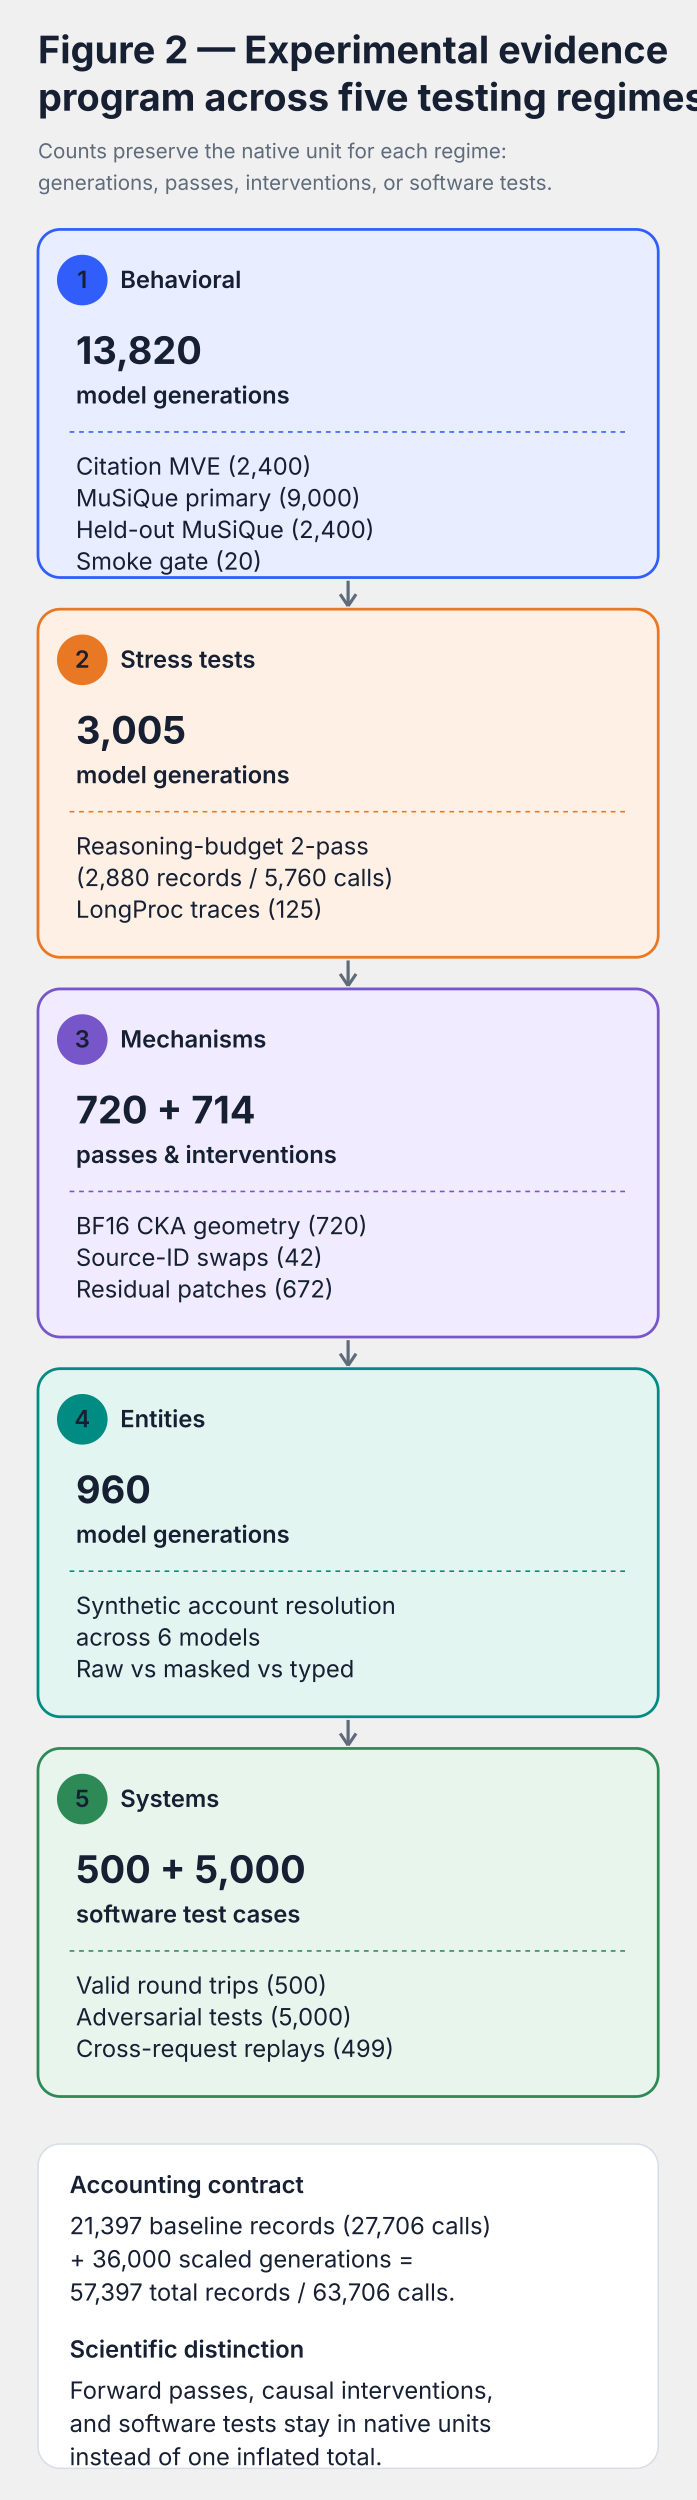
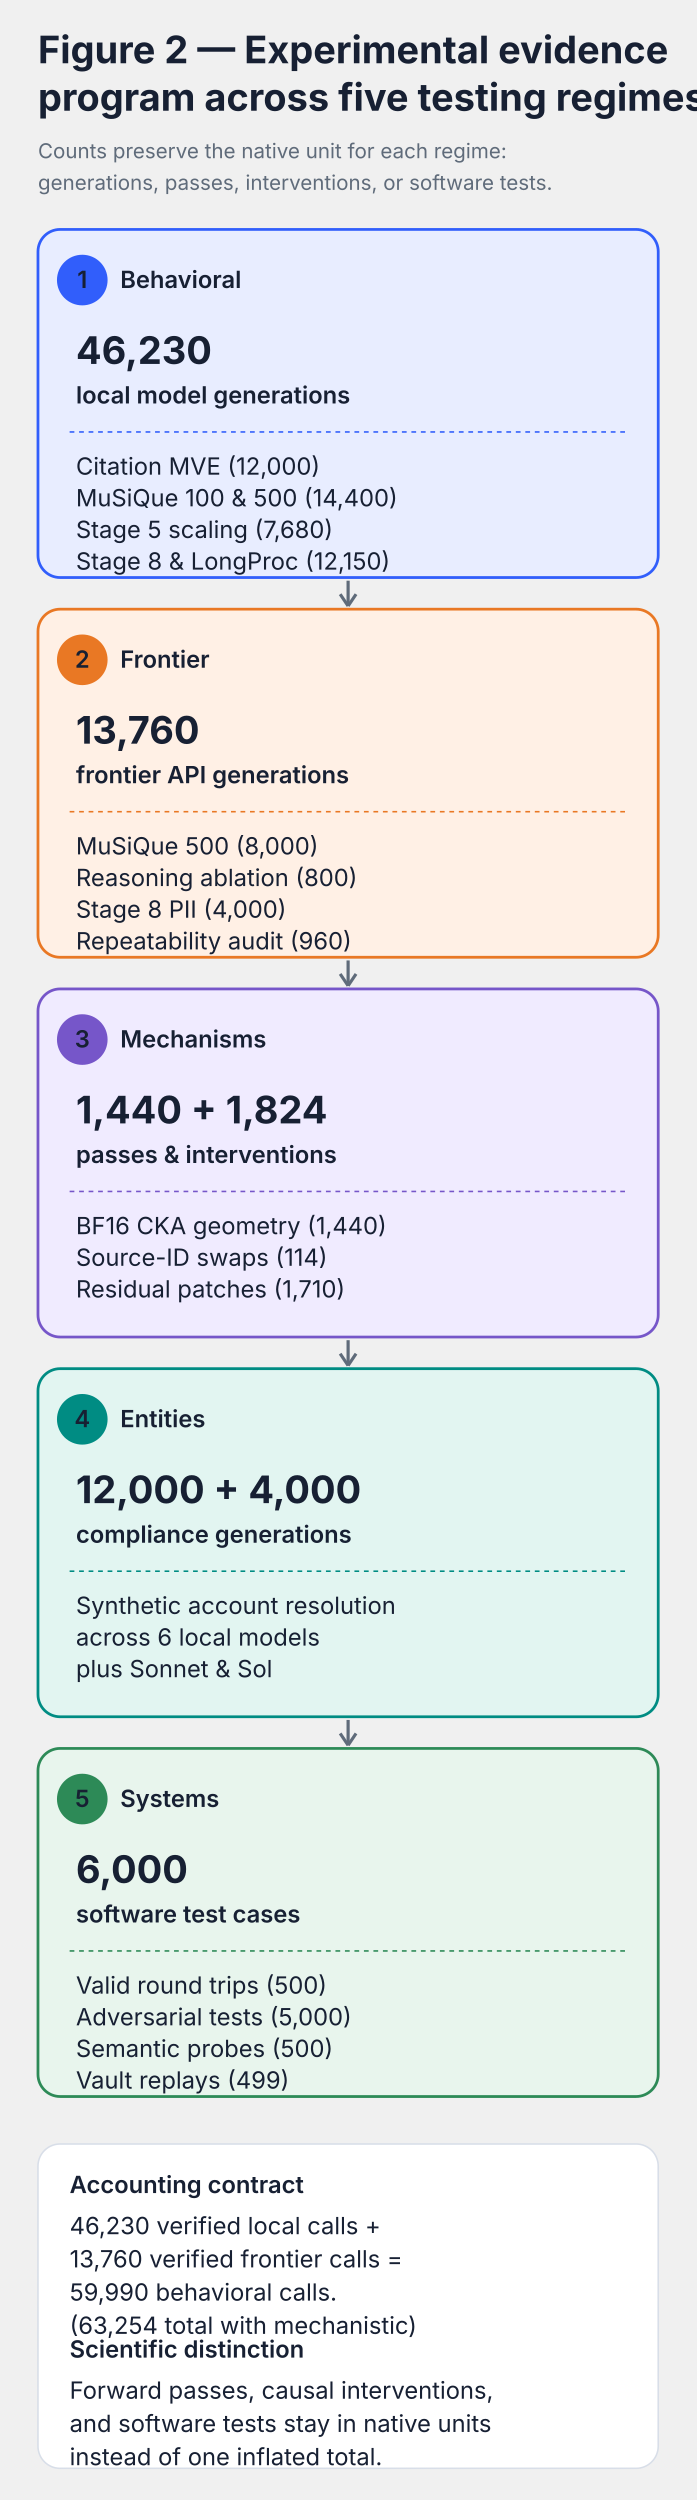
<svg xmlns="http://www.w3.org/2000/svg" viewBox="0 0 440 1580" role="img" aria-labelledby="title desc">
  <style>
text{font-family:Inter,ui-sans-serif,system-ui,-apple-system,BlinkMacSystemFont,'Segoe UI',sans-serif;fill:#172033}
.title{font-size:26px;font-weight:700}.subtitle{font-size:14px;fill:#5f6b7a}
.label{font-size:14px;font-weight:600}.body{font-size:13px}.small{font-size:12px;fill:#5f6b7a}
.mono{font-family:'SFMono-Regular',Consolas,'Liberation Mono',monospace;font-size:12.5px}
.axis{stroke:#aeb8c8;stroke-width:1}.grid{stroke:#e5e9f0;stroke-width:1}.zero{stroke:#172033;stroke-width:1.5}
</style>
  <style>.title{font-size:24px}.subtitle{font-size:13px}.label{font-size:15px}.body{font-size:15px}</style>
  <text x="24" y="40" class="title" text-anchor="start">Figure 2 — Experimental evidence</text>
  <text x="24" y="70" class="title" text-anchor="start">program across five testing regimes</text>
  <text x="24" y="100" class="subtitle" text-anchor="start">Counts preserve the native unit for each regime:</text>
  <text x="24" y="120" class="subtitle" text-anchor="start">generations, passes, interventions, or software tests.</text>
  <rect x="24" y="145" width="392" height="220" rx="14" fill="#e8edff" stroke="#315efb" stroke-width="1.75" />
  <circle cx="52" cy="177" r="16" fill="#315efb" stroke="none" stroke-width="1" />
  <text x="52" y="182" class="label" text-anchor="middle" fill="#ffffff" font-weight="700">1</text>
  <text x="76" y="182" class="label" text-anchor="start" fill="#315efb" font-weight="700">Behavioral</text>
-   <text x="48" y="230" class="title" text-anchor="start" fill="#172033">13,820</text>
-   <text x="48" y="255" class="label" text-anchor="start" fill="#5f6b7a">model generations</text>
+   <text x="48" y="230" class="title" text-anchor="start" fill="#172033">46,230</text>
+   <text x="48" y="255" class="label" text-anchor="start" fill="#5f6b7a">local model generations</text>
  <line x1="44" y1="273" x2="396" y2="273" stroke="#315efb" stroke-width="1" stroke-dasharray="3,3" />
  <text x="48" y="300" class="body" text-anchor="start">
-     <tspan x="48" dy="0">Citation MVE (2,400)</tspan>
-     <tspan x="48" dy="20">MuSiQue primary (9,000)</tspan>
-     <tspan x="48" dy="20">Held-out MuSiQue (2,400)</tspan>
-     <tspan x="48" dy="20">Smoke gate (20)</tspan>
+     <tspan x="48" dy="0">Citation MVE (12,000)</tspan>
+     <tspan x="48" dy="20">MuSiQue 100 &amp; 500 (14,400)</tspan>
+     <tspan x="48" dy="20">Stage 5 scaling (7,680)</tspan>
+     <tspan x="48" dy="20">Stage 8 &amp; LongProc (12,150)</tspan>
  </text>
  <line x1="220" y1="367" x2="220" y2="383" stroke="#5f6b7a" stroke-width="2" />
  <line x1="220" y1="383" x2="214.981" y2="375.53" stroke="#5f6b7a" stroke-width="2" />
  <line x1="220" y1="383" x2="225.019" y2="375.53" stroke="#5f6b7a" stroke-width="2" />
  <rect x="24" y="385" width="392" height="220" rx="14" fill="#fff0e5" stroke="#e97824" stroke-width="1.75" />
  <circle cx="52" cy="417" r="16" fill="#e97824" stroke="none" stroke-width="1" />
  <text x="52" y="422" class="label" text-anchor="middle" fill="#ffffff" font-weight="700">2</text>
-   <text x="76" y="422" class="label" text-anchor="start" fill="#e97824" font-weight="700">Stress tests</text>
-   <text x="48" y="470" class="title" text-anchor="start" fill="#172033">3,005</text>
-   <text x="48" y="495" class="label" text-anchor="start" fill="#5f6b7a">model generations</text>
+   <text x="76" y="422" class="label" text-anchor="start" fill="#e97824" font-weight="700">Frontier</text>
+   <text x="48" y="470" class="title" text-anchor="start" fill="#172033">13,760</text>
+   <text x="48" y="495" class="label" text-anchor="start" fill="#5f6b7a">frontier API generations</text>
  <line x1="44" y1="513" x2="396" y2="513" stroke="#e97824" stroke-width="1" stroke-dasharray="3,3" />
  <text x="48" y="540" class="body" text-anchor="start">
-     <tspan x="48" dy="0">Reasoning-budget 2-pass</tspan>
-     <tspan x="48" dy="20">(2,880 records / 5,760 calls)</tspan>
-     <tspan x="48" dy="20">LongProc traces (125)</tspan>
+     <tspan x="48" dy="0">MuSiQue 500 (8,000)</tspan>
+     <tspan x="48" dy="20">Reasoning ablation (800)</tspan>
+     <tspan x="48" dy="20">Stage 8 PII (4,000)</tspan>
+     <tspan x="48" dy="20">Repeatability audit (960)</tspan>
  </text>
  <line x1="220" y1="607" x2="220" y2="623" stroke="#5f6b7a" stroke-width="2" />
  <line x1="220" y1="623" x2="214.981" y2="615.53" stroke="#5f6b7a" stroke-width="2" />
  <line x1="220" y1="623" x2="225.019" y2="615.53" stroke="#5f6b7a" stroke-width="2" />
  <rect x="24" y="625" width="392" height="220" rx="14" fill="#f0ebff" stroke="#7656c9" stroke-width="1.75" />
  <circle cx="52" cy="657" r="16" fill="#7656c9" stroke="none" stroke-width="1" />
  <text x="52" y="662" class="label" text-anchor="middle" fill="#ffffff" font-weight="700">3</text>
  <text x="76" y="662" class="label" text-anchor="start" fill="#7656c9" font-weight="700">Mechanisms</text>
-   <text x="48" y="710" class="title" text-anchor="start" fill="#172033">720 + 714</text>
+   <text x="48" y="710" class="title" text-anchor="start" fill="#172033">1,440 + 1,824</text>
  <text x="48" y="735" class="label" text-anchor="start" fill="#5f6b7a">passes &amp; interventions</text>
  <line x1="44" y1="753" x2="396" y2="753" stroke="#7656c9" stroke-width="1" stroke-dasharray="3,3" />
  <text x="48" y="780" class="body" text-anchor="start">
-     <tspan x="48" dy="0">BF16 CKA geometry (720)</tspan>
-     <tspan x="48" dy="20">Source-ID swaps (42)</tspan>
-     <tspan x="48" dy="20">Residual patches (672)</tspan>
+     <tspan x="48" dy="0">BF16 CKA geometry (1,440)</tspan>
+     <tspan x="48" dy="20">Source-ID swaps (114)</tspan>
+     <tspan x="48" dy="20">Residual patches (1,710)</tspan>
  </text>
  <line x1="220" y1="847" x2="220" y2="863" stroke="#5f6b7a" stroke-width="2" />
  <line x1="220" y1="863" x2="214.981" y2="855.53" stroke="#5f6b7a" stroke-width="2" />
  <line x1="220" y1="863" x2="225.019" y2="855.53" stroke="#5f6b7a" stroke-width="2" />
  <rect x="24" y="865" width="392" height="220" rx="14" fill="#e2f5f1" stroke="#008c83" stroke-width="1.75" />
  <circle cx="52" cy="897" r="16" fill="#008c83" stroke="none" stroke-width="1" />
  <text x="52" y="902" class="label" text-anchor="middle" fill="#ffffff" font-weight="700">4</text>
  <text x="76" y="902" class="label" text-anchor="start" fill="#008c83" font-weight="700">Entities</text>
-   <text x="48" y="950" class="title" text-anchor="start" fill="#172033">960</text>
-   <text x="48" y="975" class="label" text-anchor="start" fill="#5f6b7a">model generations</text>
+   <text x="48" y="950" class="title" text-anchor="start" fill="#172033">12,000 + 4,000</text>
+   <text x="48" y="975" class="label" text-anchor="start" fill="#5f6b7a">compliance generations</text>
  <line x1="44" y1="993" x2="396" y2="993" stroke="#008c83" stroke-width="1" stroke-dasharray="3,3" />
  <text x="48" y="1020" class="body" text-anchor="start">
    <tspan x="48" dy="0">Synthetic account resolution</tspan>
-     <tspan x="48" dy="20">across 6 models</tspan>
-     <tspan x="48" dy="20">Raw vs masked vs typed</tspan>
+     <tspan x="48" dy="20">across 6 local models</tspan>
+     <tspan x="48" dy="20">plus Sonnet &amp; Sol</tspan>
  </text>
  <line x1="220" y1="1087" x2="220" y2="1103" stroke="#5f6b7a" stroke-width="2" />
  <line x1="220" y1="1103" x2="214.981" y2="1095.53" stroke="#5f6b7a" stroke-width="2" />
  <line x1="220" y1="1103" x2="225.019" y2="1095.53" stroke="#5f6b7a" stroke-width="2" />
  <rect x="24" y="1105" width="392" height="220" rx="14" fill="#e8f5ed" stroke="#2d8a57" stroke-width="1.75" />
  <circle cx="52" cy="1137" r="16" fill="#2d8a57" stroke="none" stroke-width="1" />
  <text x="52" y="1142" class="label" text-anchor="middle" fill="#ffffff" font-weight="700">5</text>
  <text x="76" y="1142" class="label" text-anchor="start" fill="#2d8a57" font-weight="700">Systems</text>
-   <text x="48" y="1190" class="title" text-anchor="start" fill="#172033">500 + 5,000</text>
+   <text x="48" y="1190" class="title" text-anchor="start" fill="#172033">6,000</text>
  <text x="48" y="1215" class="label" text-anchor="start" fill="#5f6b7a">software test cases</text>
  <line x1="44" y1="1233" x2="396" y2="1233" stroke="#2d8a57" stroke-width="1" stroke-dasharray="3,3" />
  <text x="48" y="1260" class="body" text-anchor="start">
    <tspan x="48" dy="0">Valid round trips (500)</tspan>
    <tspan x="48" dy="20">Adversarial tests (5,000)</tspan>
-     <tspan x="48" dy="20">Cross-request replays (499)</tspan>
+     <tspan x="48" dy="20">Semantic probes (500)</tspan>
+     <tspan x="48" dy="20">Vault replays (499)</tspan>
  </text>
  <rect x="24" y="1355" width="392" height="205" rx="14" fill="#ffffff" stroke="#d8dee8" stroke-width="1" />
  <text x="44" y="1386" class="label" text-anchor="start" fill="#172033" font-weight="700">Accounting contract</text>
  <text x="44" y="1412" class="body" text-anchor="start">
-     <tspan x="44" dy="0">21,397 baseline records (27,706 calls)</tspan>
-     <tspan x="44" dy="21">+ 36,000 scaled generations =</tspan>
-     <tspan x="44" dy="21">57,397 total records / 63,706 calls.</tspan>
+     <tspan x="44" dy="0">46,230 verified local calls +</tspan>
+     <tspan x="44" dy="21">13,760 verified frontier calls =</tspan>
+     <tspan x="44" dy="21">59,990 behavioral calls.</tspan>
+     <tspan x="44" dy="21">(63,254 total with mechanistic)</tspan>
  </text>
  <text x="44" y="1490" class="label" text-anchor="start" fill="#172033" font-weight="700">Scientific distinction</text>
  <text x="44" y="1516" class="body" text-anchor="start">
    <tspan x="44" dy="0">Forward passes, causal interventions,</tspan>
    <tspan x="44" dy="21">and software tests stay in native units</tspan>
    <tspan x="44" dy="21">instead of one inflated total.</tspan>
  </text>
</svg>
